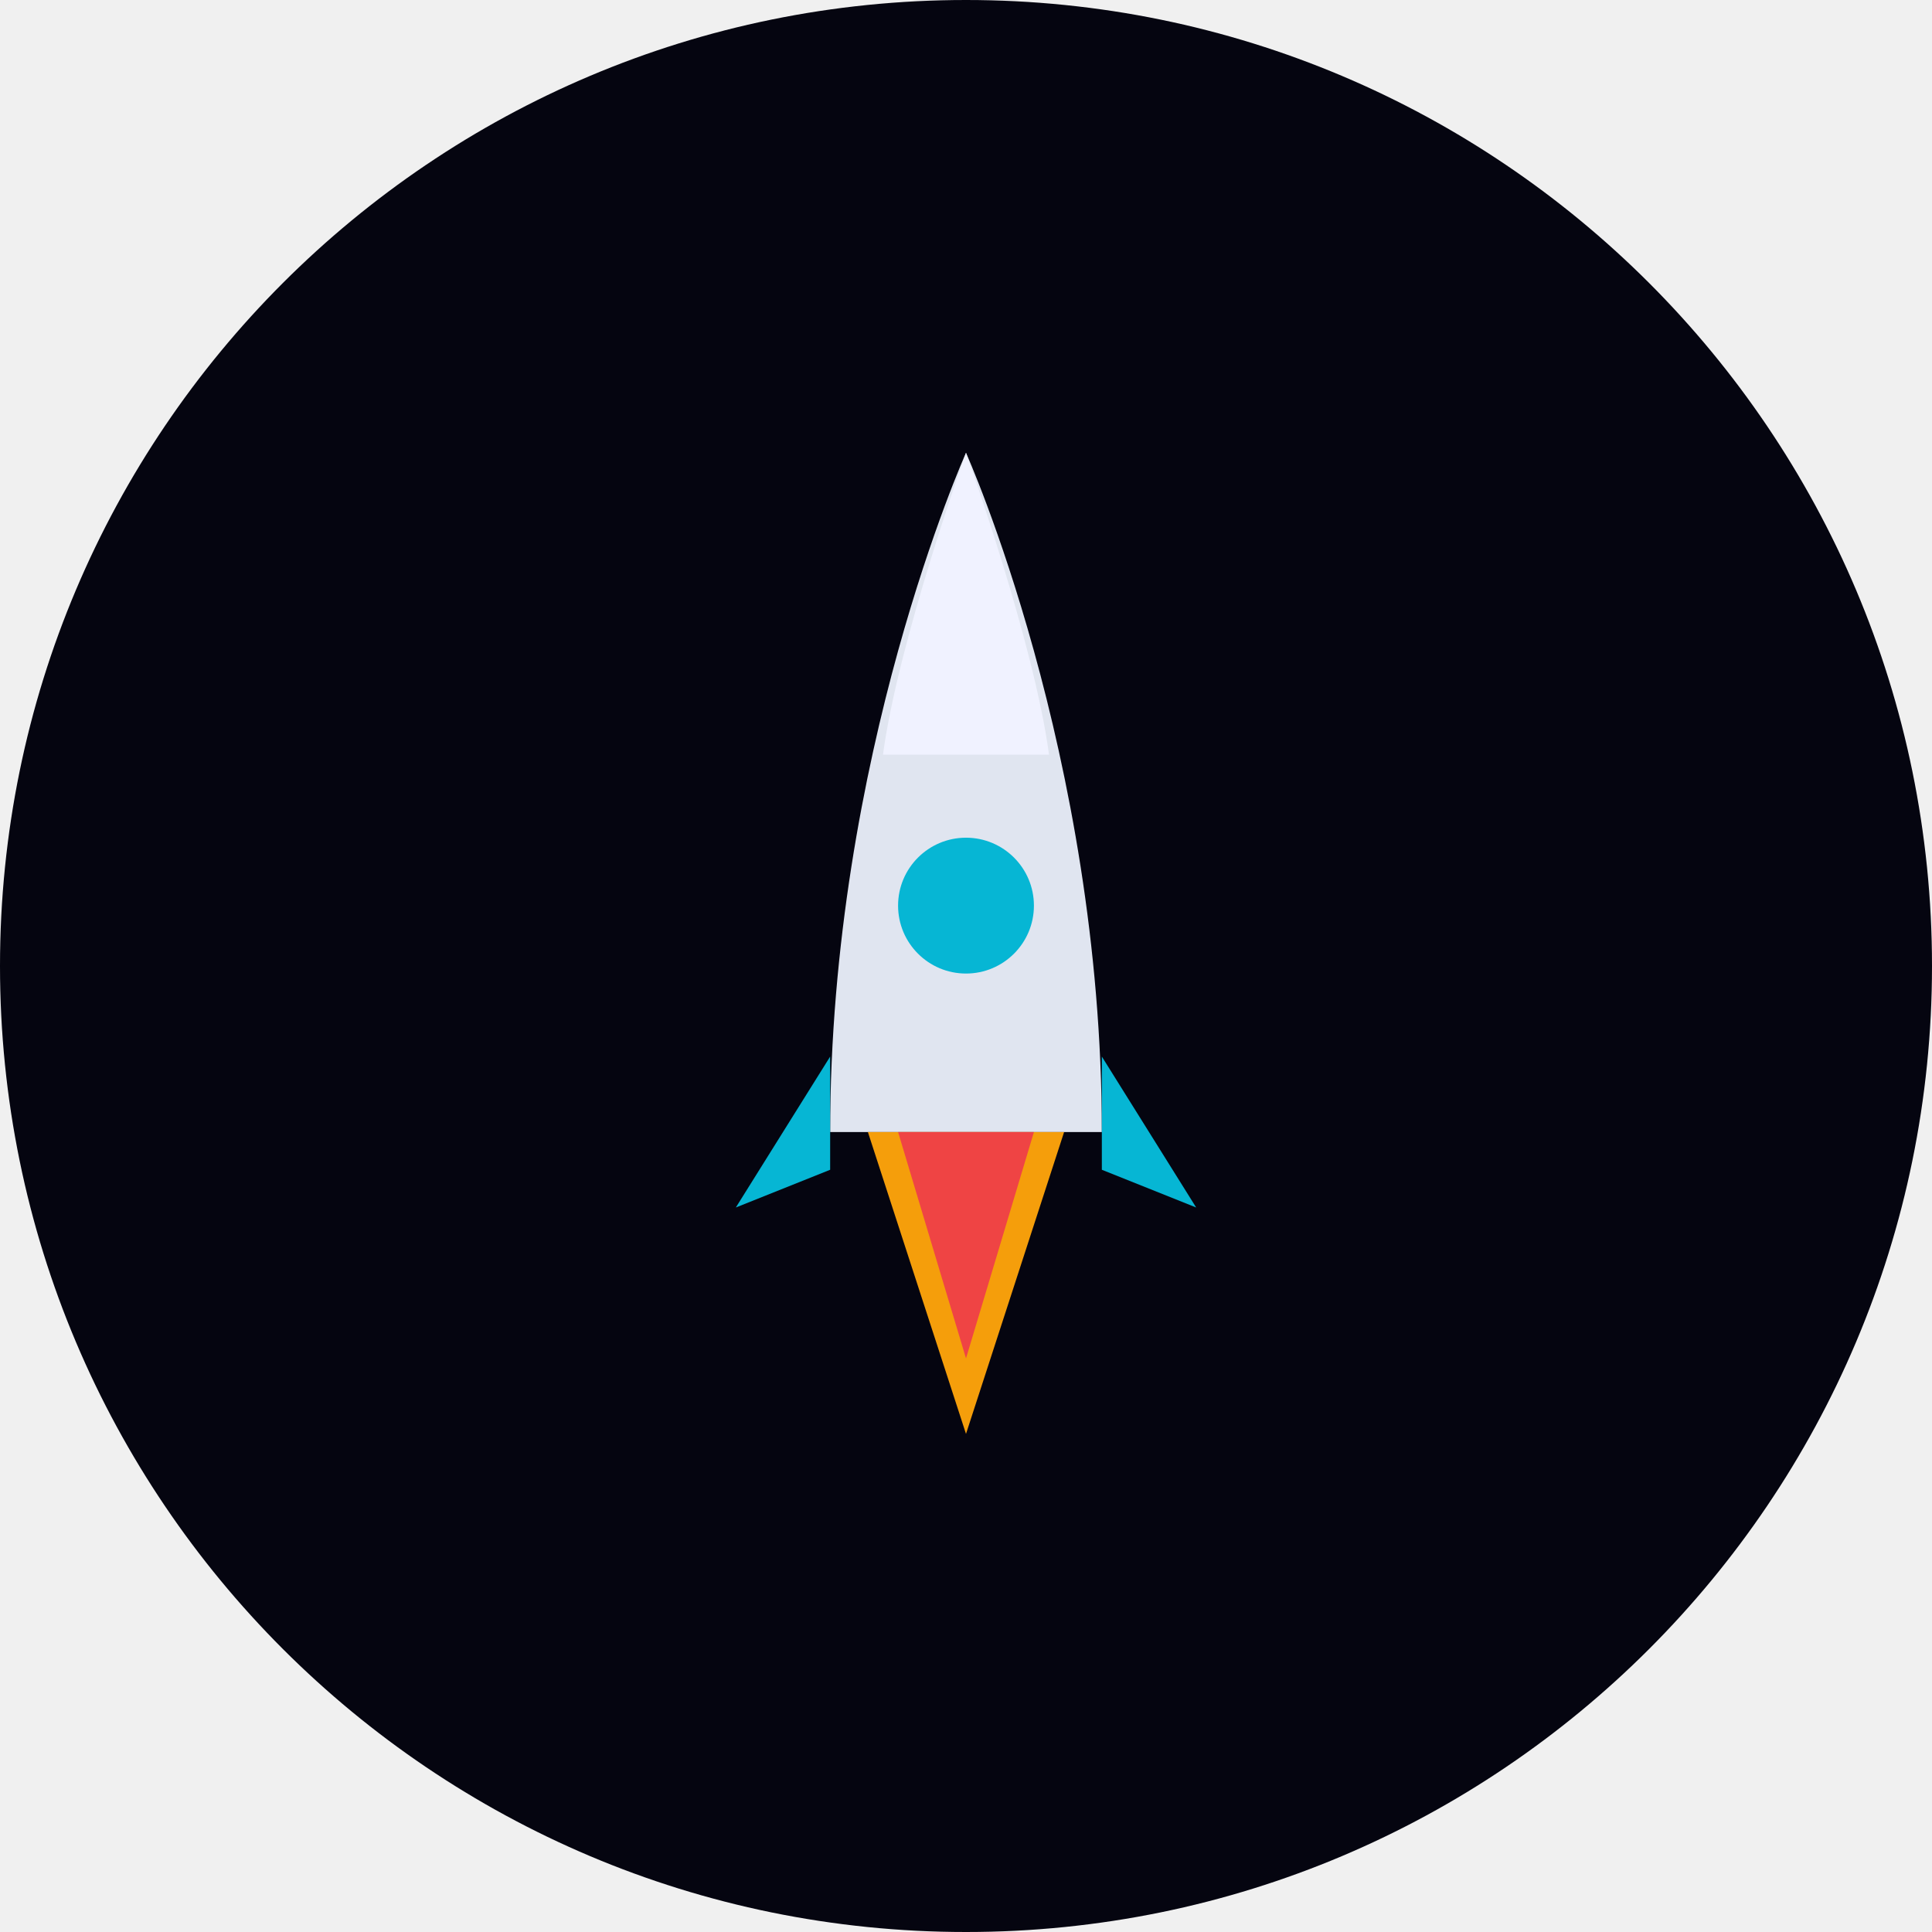
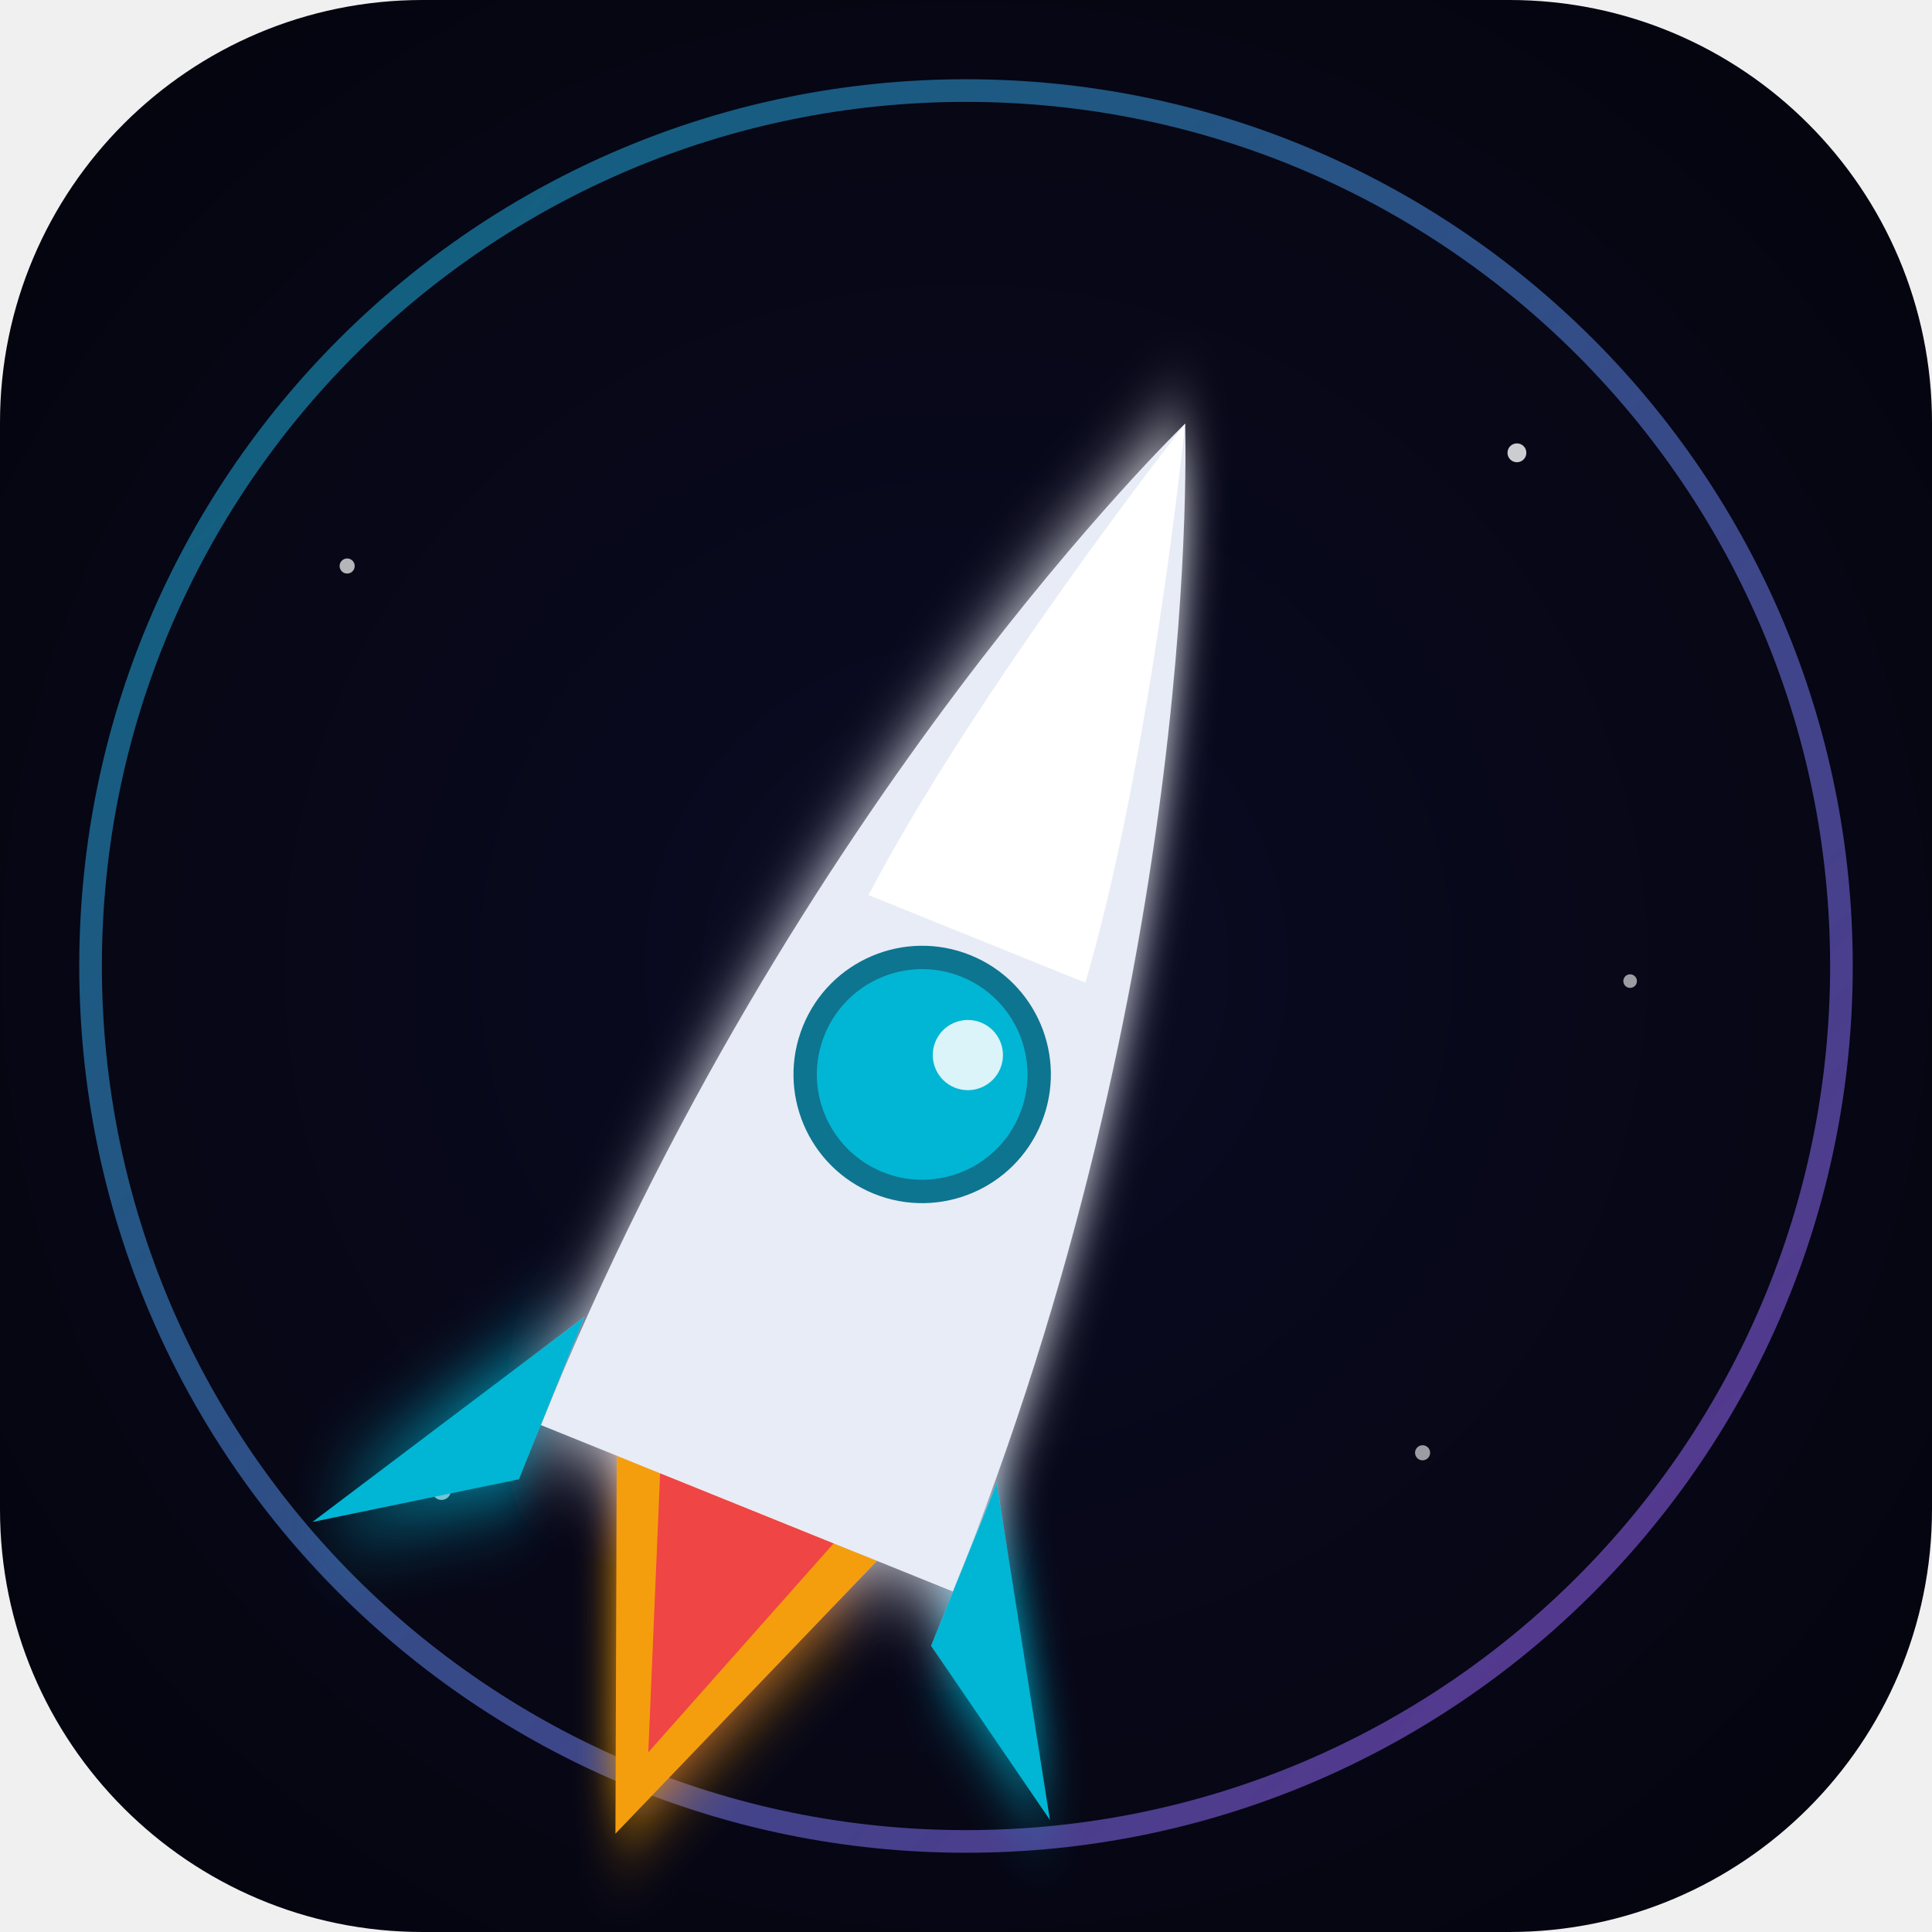
<svg xmlns="http://www.w3.org/2000/svg" viewBox="0 0 512 512">
-   <circle cx="256" cy="256" r="256" fill="#050510" />
-   <path d="M256 120 C256 120 220 200 220 300 L292 300 C292 200 256 120 256 120Z" fill="#e0e5f0" />
-   <path d="M256 120 C256 120 238 170 234 200 L278 200 C274 170 256 120 256 120Z" fill="#f0f2ff" />
-   <circle cx="256" cy="240" r="18" fill="#06b6d4" />
-   <path d="M220 280 L195 320 L220 310Z" fill="#06b6d4" />
-   <path d="M292 280 L317 320 L292 310Z" fill="#06b6d4" />
-   <path d="M230 300 L256 380 L282 300Z" fill="#f59e0b" />
-   <path d="M238 300 L256 360 L274 300Z" fill="#ef4444" />
+   <defs>
+     <radialGradient id="bg" cx="50%" cy="50%" r="60%">
+       <stop offset="0%" stop-color="#0b0b24" />
+       <stop offset="100%" stop-color="#050510" />
+     </radialGradient>
+     <linearGradient id="ring" x1="0%" y1="0%" x2="100%" y2="100%">
+       <stop offset="0%" stop-color="#06b6d4" />
+       <stop offset="100%" stop-color="#a855f7" />
+     </linearGradient>
+     <filter id="glow" x="-50%" y="-50%" width="200%" height="200%">
+       <feGaussianBlur stdDeviation="6" result="b" />
+       <feMerge>
+         <feMergeNode in="b" />
+         <feMergeNode in="SourceGraphic" />
+       </feMerge>
+     </filter>
+   </defs>
+   <rect width="512" height="512" rx="112" fill="url(#bg)" />
+   <circle cx="256" cy="256" r="232" fill="none" stroke="url(#ring)" stroke-width="6" opacity="0.55" />
+   <circle cx="402" cy="120" r="2.5" fill="#ffffff" opacity="0.8" />
+   <circle cx="92" cy="150" r="2" fill="#ffffff" opacity="0.7" />
+   <circle cx="117" cy="395" r="2.5" fill="#ffffff" opacity="0.8" />
+   <circle cx="377" cy="385" r="2" fill="#ffffff" opacity="0.6" />
+   <circle cx="432" cy="260" r="1.8" fill="#ffffff" opacity="0.6" />
+   <g transform="translate(256 256) rotate(22) scale(1.55)" filter="url(#glow)">
+     <path d="M-24 100 L0 160 L24 100 Z" fill="#f59e0b" />
+     <path d="M-16 100 L0 145 L16 100 Z" fill="#ef4444" />
+     <path d="M0 -100 C0 -100 -38 -15 -38 100 L38 100 C38 -15 0 -100 0 -100 Z" fill="#e8ecf6" />
+     <path d="M0 -100 C0 -100 -16 -45 -20 -5 L20 -5 C16 -45 0 -100 0 -100 Z" fill="#ffffff" />
+     <circle cx="0" cy="20" r="20" fill="#06b6d4" stroke="#0e7490" stroke-width="4" />
+     <circle cx="6" cy="14" r="6" fill="#ffffff" opacity="0.85" />
+     <path d="M-38 80 L-68 130 L-38 110 Z" fill="#06b6d4" />
+     <path d="M38 80  L68 130  L38 110 Z" fill="#06b6d4" />
+   </g>
</svg>
